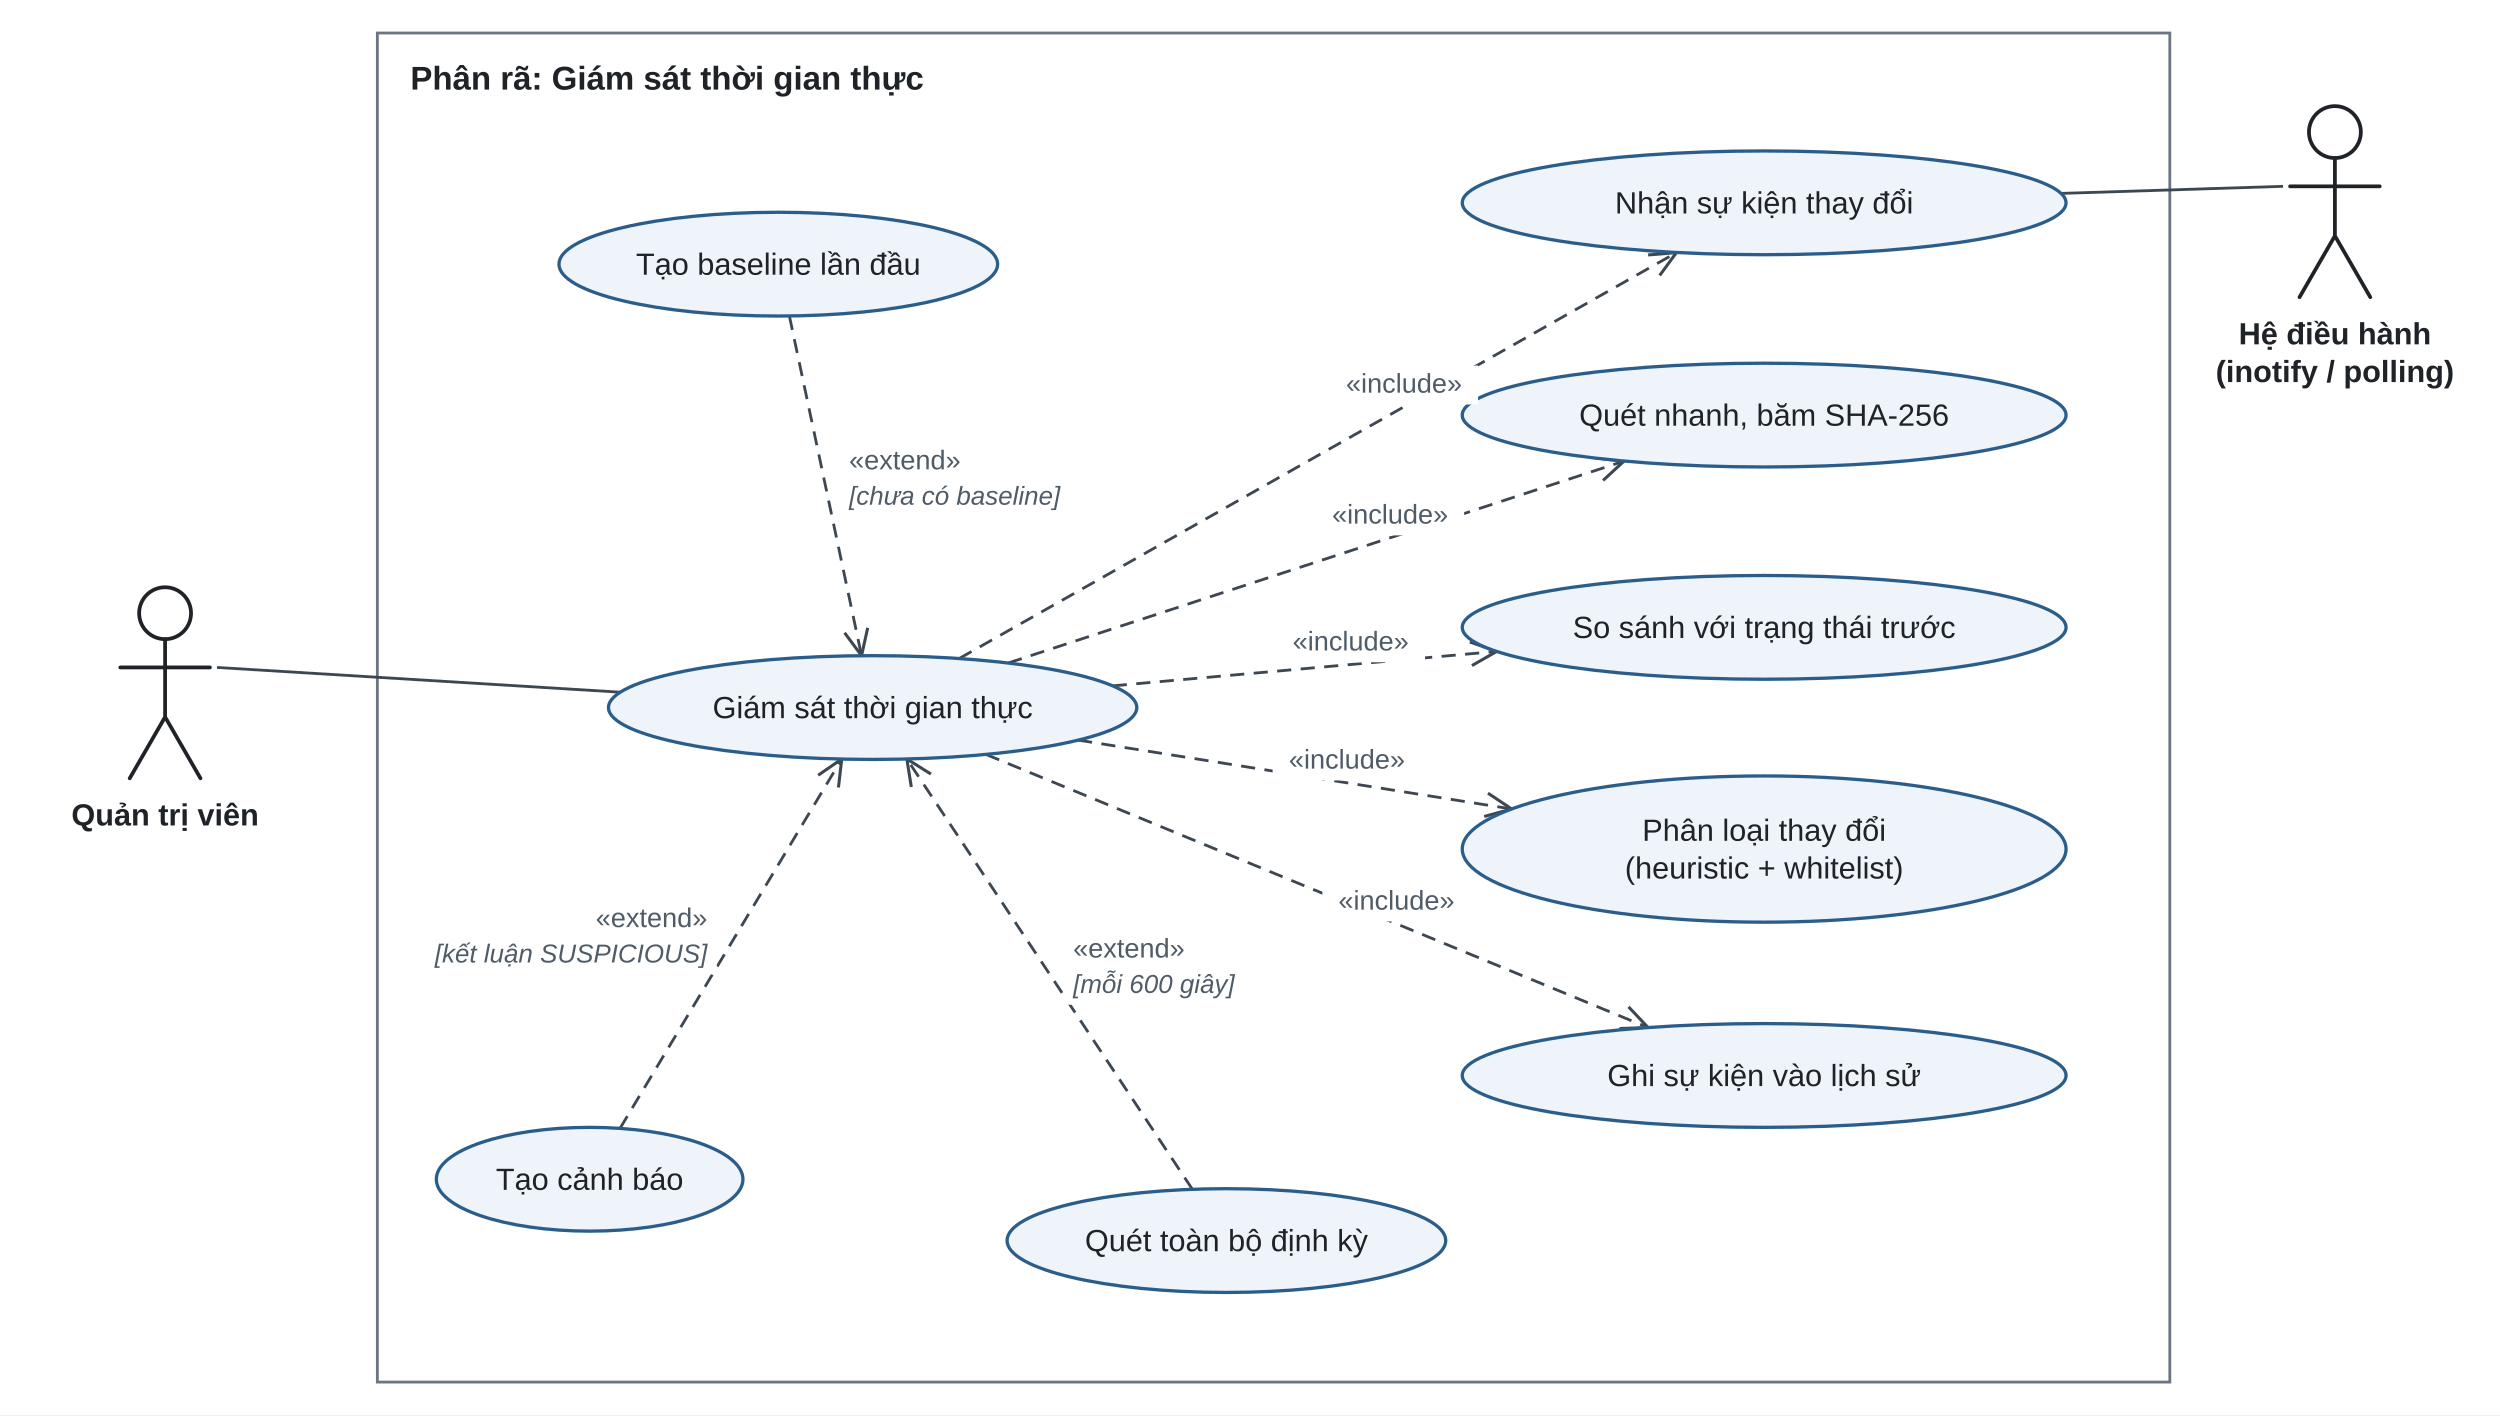
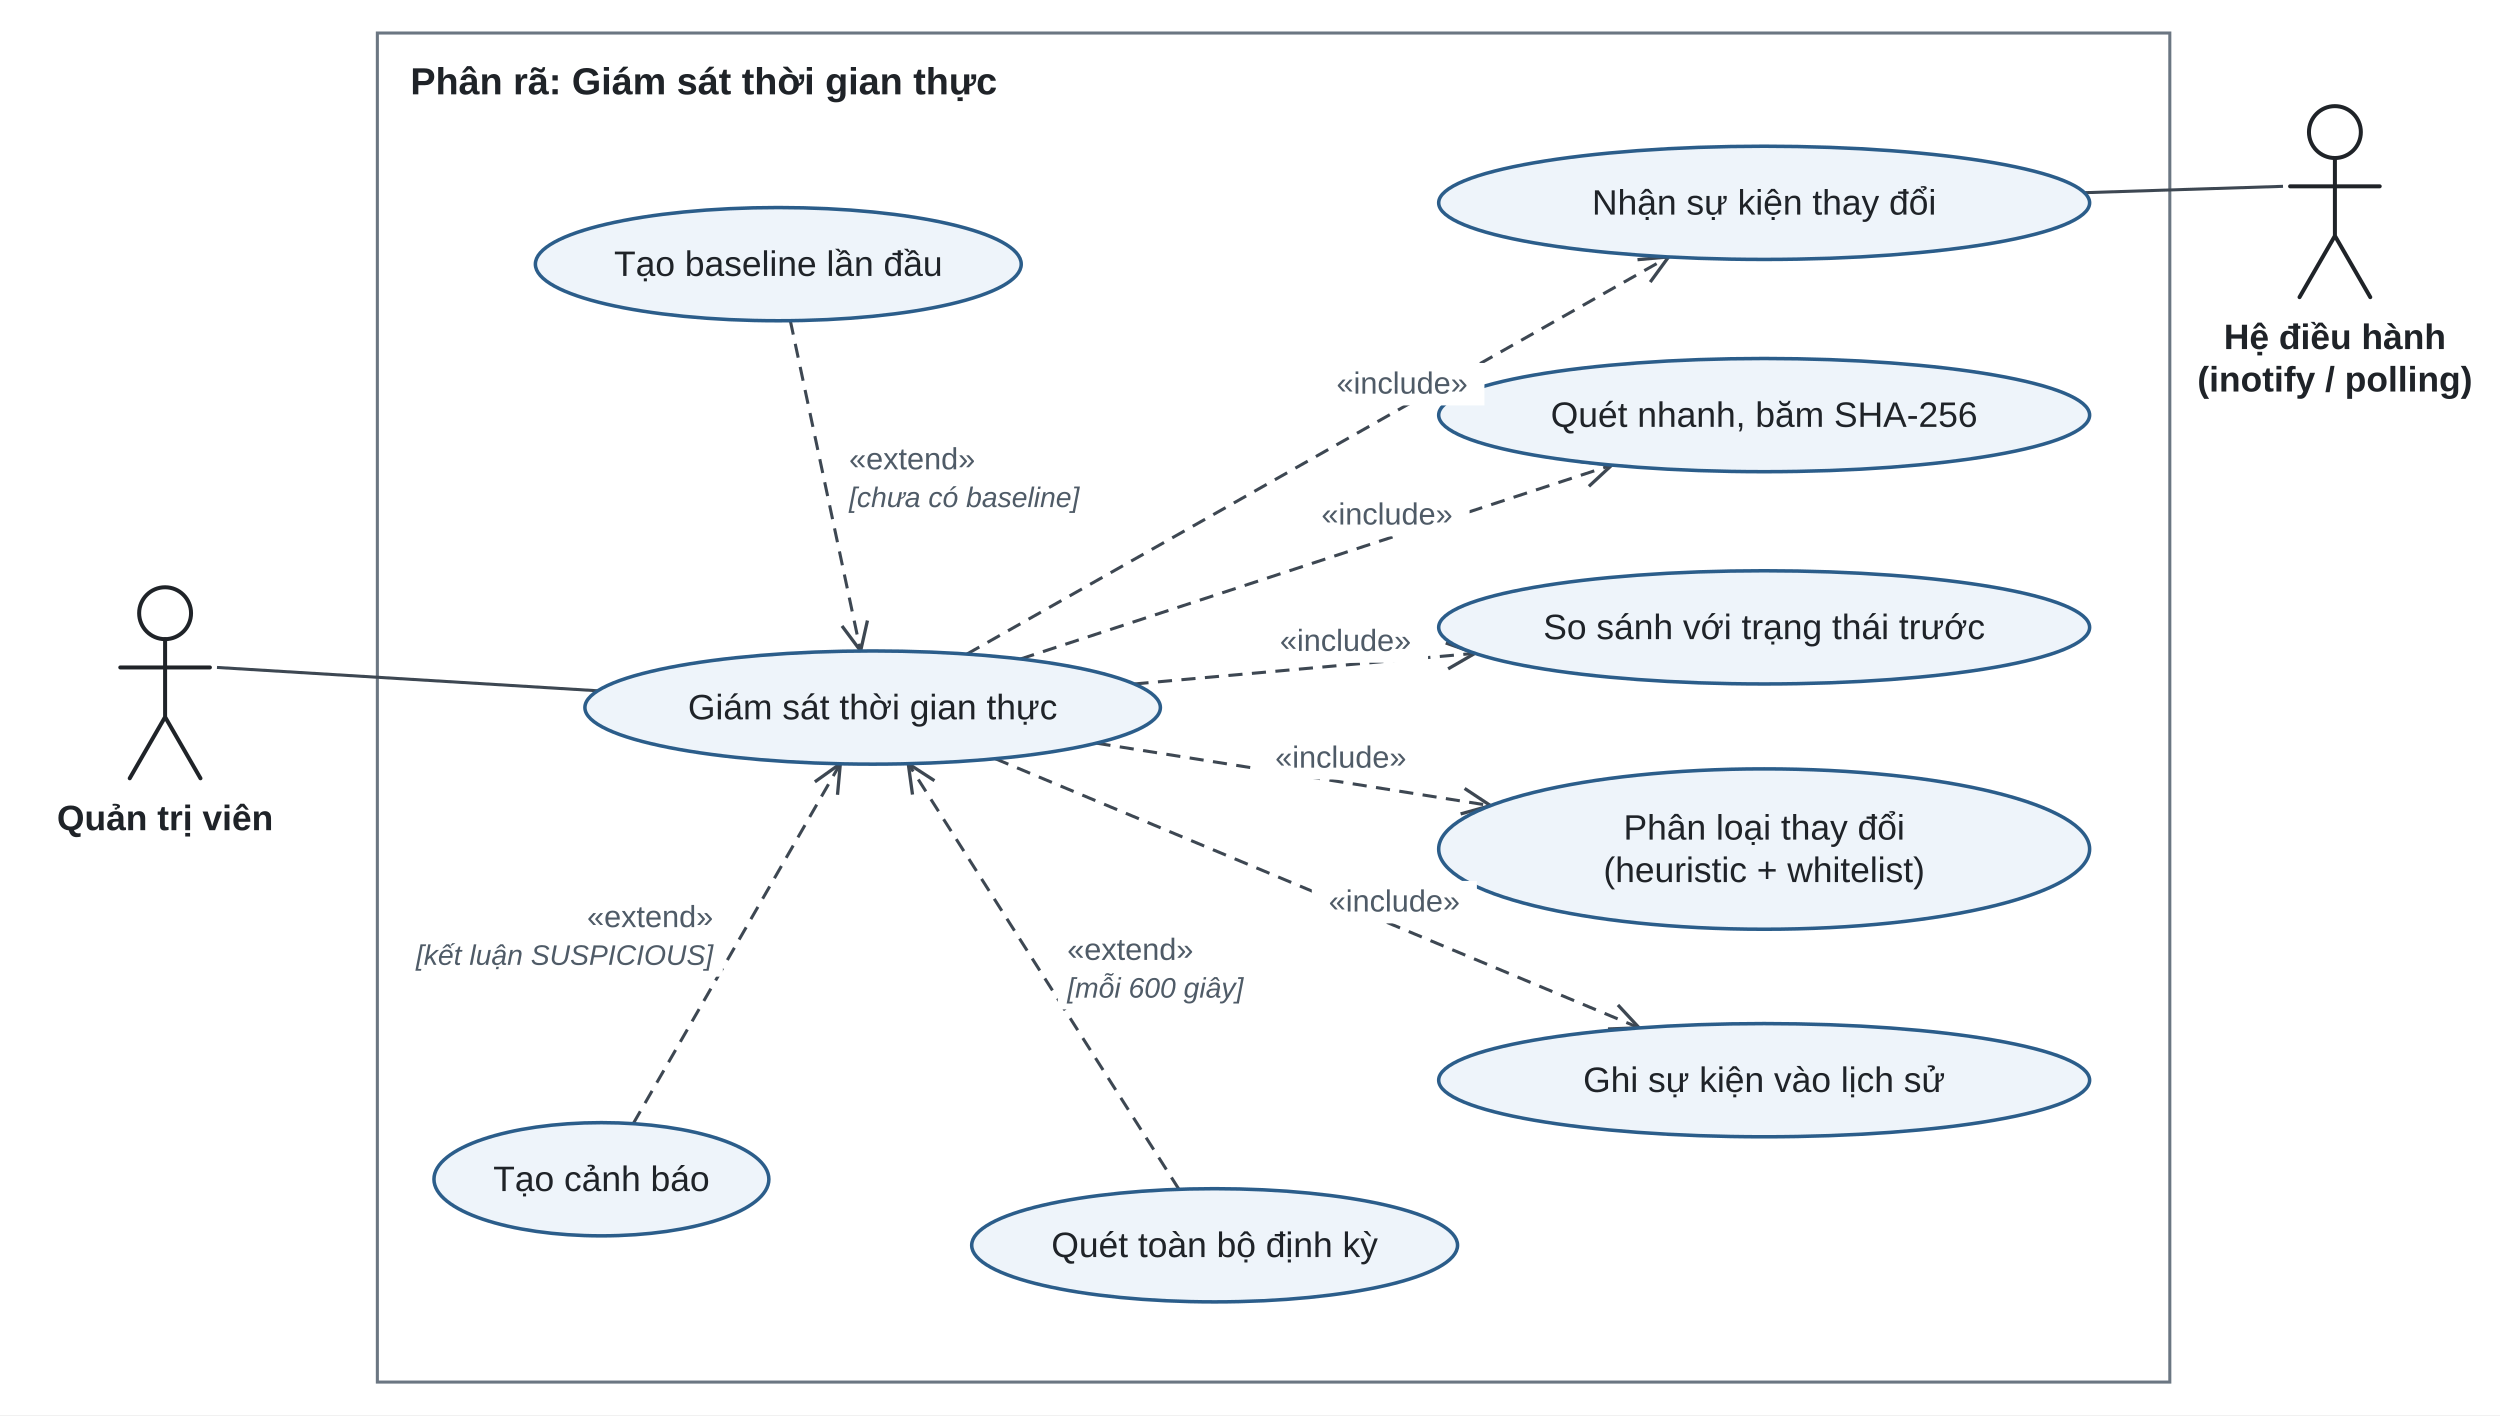
<svg xmlns="http://www.w3.org/2000/svg" id="uc-giam-sat" viewBox="0 0 1060 600" width="1060" height="600" font-family="Segoe UI, Arial, Helvetica, sans-serif" role="img" aria-labelledby="uc-giam-sat-t">
  <rect x="0" y="0" width="1060" height="600" fill="#ffffff" />
-   <rect x="160" y="14" width="760" height="572" fill="none" stroke="#6b7682" stroke-width="1.2" />
-   <text x="174" y="38" font-size="14" font-weight="700" fill="#1f2328">Phân rã: Giám sát thời gian thực</text>
-   <line x1="92.0" y1="283.0" x2="263.1" y2="293.5" stroke="#3d4752" stroke-width="1.2" />
-   <line x1="968.0" y1="79.0" x2="873.9" y2="82.0" stroke="#3d4752" stroke-width="1.2" />
-   <path d="M406.7,279.2 L710.8,107.1" fill="none" stroke="#3d4752" stroke-width="1.2" stroke-dasharray="6 4" />
-   <path d="M703.7,116.8 L710.8,107.1 L698.8,108.1" fill="none" stroke="#3d4752" stroke-width="1.3" />
-   <path d="M427.5,281.1 L688.6,195.5" fill="none" stroke="#3d4752" stroke-width="1.2" stroke-dasharray="6 4" />
-   <path d="M679.7,203.7 L688.6,195.5 L676.6,194.2" fill="none" stroke="#3d4752" stroke-width="1.3" />
-   <path d="M471.8,290.8 L634.6,276.2" fill="none" stroke="#3d4752" stroke-width="1.2" stroke-dasharray="6 4" />
-   <path d="M624.1,282.2 L634.6,276.2 L623.2,272.2" fill="none" stroke="#3d4752" stroke-width="1.3" />
-   <path d="M457.1,313.8 L640.9,343.0" fill="none" stroke="#3d4752" stroke-width="1.2" stroke-dasharray="6 4" />
-   <path d="M629.3,346.2 L640.9,343.0 L630.9,336.3" fill="none" stroke="#3d4752" stroke-width="1.3" />
-   <path d="M418.1,319.9 L698.8,435.7" fill="none" stroke="#3d4752" stroke-width="1.2" stroke-dasharray="6 4" />
-   <path d="M686.7,436.1 L698.8,435.7 L690.5,426.9" fill="none" stroke="#3d4752" stroke-width="1.3" />
-   <path d="M334.7,134.0 L365.3,278.0" fill="none" stroke="#3d4752" stroke-width="1.2" stroke-dasharray="6 4" />
-   <path d="M358.1,268.3 L365.3,278.0 L367.9,266.2" fill="none" stroke="#3d4752" stroke-width="1.3" />
-   <path d="M262.9,478.4 L356.9,321.8" fill="none" stroke="#3d4752" stroke-width="1.2" stroke-dasharray="6 4" />
-   <path d="M355.5,333.9 L356.9,321.8 L346.9,328.7" fill="none" stroke="#3d4752" stroke-width="1.3" />
-   <path d="M505.6,504.3 L384.5,321.8" fill="none" stroke="#3d4752" stroke-width="1.2" stroke-dasharray="6 4" />
-   <path d="M394.7,328.2 L384.5,321.8 L386.4,333.7" fill="none" stroke="#3d4752" stroke-width="1.3" />
-   <ellipse cx="370" cy="300" rx="112" ry="22" fill="#eef4fa" stroke="#2b5d8a" stroke-width="1.4" />
-   <text x="370" y="304.5" text-anchor="middle" font-size="13" fill="#1f2328">Giám sát thời gian thực</text>
-   <ellipse cx="748" cy="86" rx="128" ry="22" fill="#eef4fa" stroke="#2b5d8a" stroke-width="1.4" />
-   <text x="748" y="90.5" text-anchor="middle" font-size="13" fill="#1f2328">Nhận sự kiện thay đổi</text>
-   <ellipse cx="748" cy="176" rx="128" ry="22" fill="#eef4fa" stroke="#2b5d8a" stroke-width="1.4" />
-   <text x="748" y="180.5" text-anchor="middle" font-size="13" fill="#1f2328">Quét nhanh, băm SHA-256</text>
-   <ellipse cx="748" cy="266" rx="128" ry="22" fill="#eef4fa" stroke="#2b5d8a" stroke-width="1.4" />
-   <text x="748" y="270.5" text-anchor="middle" font-size="13" fill="#1f2328">So sánh với trạng thái trước</text>
-   <ellipse cx="748" cy="360" rx="128" ry="31" fill="#eef4fa" stroke="#2b5d8a" stroke-width="1.4" />
-   <text x="748" y="356.5" text-anchor="middle" font-size="13" fill="#1f2328">Phân loại thay đổi</text>
-   <text x="748" y="372.5" text-anchor="middle" font-size="13" fill="#1f2328">(heuristic + whitelist)</text>
-   <ellipse cx="748" cy="456" rx="128" ry="22" fill="#eef4fa" stroke="#2b5d8a" stroke-width="1.4" />
-   <text x="748" y="460.5" text-anchor="middle" font-size="13" fill="#1f2328">Ghi sự kiện vào lịch sử</text>
-   <ellipse cx="330" cy="112" rx="93" ry="22" fill="#eef4fa" stroke="#2b5d8a" stroke-width="1.4" />
-   <text x="330" y="116.5" text-anchor="middle" font-size="13" fill="#1f2328">Tạo baseline lần đầu</text>
-   <ellipse cx="250" cy="500" rx="65" ry="22" fill="#eef4fa" stroke="#2b5d8a" stroke-width="1.4" />
-   <text x="250" y="504.5" text-anchor="middle" font-size="13" fill="#1f2328">Tạo cảnh báo</text>
-   <ellipse cx="520" cy="526" rx="93" ry="22" fill="#eef4fa" stroke="#2b5d8a" stroke-width="1.4" />
-   <text x="520" y="530.5" text-anchor="middle" font-size="13" fill="#1f2328">Quét toàn bộ định kỳ</text>
-   <circle cx="70" cy="260" r="11" fill="#ffffff" stroke="#1f2328" stroke-width="1.6" />
-   <path d="M70,271 V304 M51,283 H89 M70,304 L55,330 M70,304 L85,330" fill="none" stroke="#1f2328" stroke-width="1.6" stroke-linecap="round" />
-   <text x="70" y="350" text-anchor="middle" font-size="13" font-weight="600" fill="#1f2328">Quản trị viên</text>
-   <circle cx="990" cy="56" r="11" fill="#ffffff" stroke="#1f2328" stroke-width="1.6" />
-   <path d="M990,67 V100 M971,79 H1009 M990,100 L975,126 M990,100 L1005,126" fill="none" stroke="#1f2328" stroke-width="1.6" stroke-linecap="round" />
-   <text x="990" y="146" text-anchor="middle" font-size="13" font-weight="600" fill="#1f2328">Hệ điều hành</text>
-   <text x="990" y="162" text-anchor="middle" font-size="13" font-weight="600" fill="#1f2328">(inotify / polling)</text>
-   <rect x="563.8" y="155.0" width="62.9" height="16.5" fill="#ffffff" />
-   <text x="595.3" y="166.5" text-anchor="middle" font-size="11.5" fill="#4f5b67">«include»</text>
-   <rect x="557.9" y="210.5" width="62.9" height="16.5" fill="#ffffff" />
-   <text x="589.4" y="222.0" text-anchor="middle" font-size="11.5" fill="#4f5b67">«include»</text>
-   <rect x="541.3" y="264.3" width="62.9" height="16.5" fill="#ffffff" />
-   <text x="572.7" y="275.8" text-anchor="middle" font-size="11.5" fill="#4f5b67">«include»</text>
-   <rect x="539.6" y="314.4" width="62.9" height="16.5" fill="#ffffff" />
-   <text x="571.1" y="325.9" text-anchor="middle" font-size="11.5" fill="#4f5b67">«include»</text>
-   <rect x="560.7" y="374.2" width="62.9" height="16.5" fill="#ffffff" />
-   <text x="592.1" y="385.7" text-anchor="middle" font-size="11.5" fill="#4f5b67">«include»</text>
-   <rect x="356.0" y="187.5" width="56.8" height="16.5" fill="#ffffff" />
-   <text x="360.0" y="199.0" text-anchor="start" font-size="11.5" fill="#4f5b67">«extend»</text>
-   <rect x="356.0" y="203.0" width="112.4" height="16.0" fill="#ffffff" />
-   <text x="360.0" y="214.0" text-anchor="start" font-size="11" fill="#4f5b67" font-style="italic">[chưa có baseline]</text>
-   <rect x="247.1" y="381.6" width="56.8" height="16.5" fill="#ffffff" />
-   <text x="299.9" y="393.1" text-anchor="end" font-size="11.5" fill="#4f5b67">«extend»</text>
-   <rect x="174.1" y="397.1" width="129.8" height="16.0" fill="#ffffff" />
-   <text x="299.9" y="408.1" text-anchor="end" font-size="11" fill="#4f5b67" font-style="italic">[kết luận SUSPICIOUS]</text>
-   <rect x="451.0" y="394.5" width="56.8" height="16.5" fill="#ffffff" />
-   <text x="455.0" y="406.0" text-anchor="start" font-size="11.5" fill="#4f5b67">«extend»</text>
-   <rect x="451.0" y="410.0" width="89.2" height="16.0" fill="#ffffff" />
-   <text x="455.0" y="421.0" text-anchor="start" font-size="11" fill="#4f5b67" font-style="italic">[mỗi 600 giây]</text>
+   <rect x="160" y="14" width="760" height="572" fill="none" stroke="#6b7682" stroke-width="1.3" />
+   <text x="174" y="40" font-size="16" font-weight="700" fill="#1f2328">Phân rã: Giám sát thời gian thực</text>
+   <line x1="92.0" y1="283.0" x2="253.5" y2="292.9" stroke="#3d4752" stroke-width="1.3" />
+   <line x1="968.0" y1="79.0" x2="883.7" y2="81.7" stroke="#3d4752" stroke-width="1.3" />
+   <path d="M410.0,277.3 L707.5,108.9" fill="none" stroke="#3d4752" stroke-width="1.3" stroke-dasharray="6 4" />
+   <path d="M699.7,119.6 L707.5,108.9 L694.3,110.1" fill="none" stroke="#3d4752" stroke-width="1.4" />
+   <path d="M432.7,279.4 L683.4,197.2" fill="none" stroke="#3d4752" stroke-width="1.3" stroke-dasharray="6 4" />
+   <path d="M673.7,206.2 L683.4,197.2 L670.2,195.7" fill="none" stroke="#3d4752" stroke-width="1.4" />
+   <path d="M481.0,290.0 L625.4,277.0" fill="none" stroke="#3d4752" stroke-width="1.3" stroke-dasharray="6 4" />
+   <path d="M614.0,283.6 L625.4,277.0 L613.0,272.6" fill="none" stroke="#3d4752" stroke-width="1.4" />
+   <path d="M464.9,315.1 L632.0,341.6" fill="none" stroke="#3d4752" stroke-width="1.3" stroke-dasharray="6 4" />
+   <path d="M619.3,345.1 L632.0,341.6 L621.0,334.3" fill="none" stroke="#3d4752" stroke-width="1.4" />
+   <path d="M422.0,321.7 L695.0,435.8" fill="none" stroke="#3d4752" stroke-width="1.3" stroke-dasharray="6 4" />
+   <path d="M681.8,436.3 L695.0,435.8 L686.0,426.1" fill="none" stroke="#3d4752" stroke-width="1.4" />
+   <path d="M335.1,136.0 L364.9,276.0" fill="none" stroke="#3d4752" stroke-width="1.3" stroke-dasharray="6 4" />
+   <path d="M357.0,265.4 L364.9,276.0 L367.8,263.1" fill="none" stroke="#3d4752" stroke-width="1.4" />
+   <path d="M268.5,476.4 L356.3,323.8" fill="none" stroke="#3d4752" stroke-width="1.3" stroke-dasharray="6 4" />
+   <path d="M355.1,337.0 L356.3,323.8 L345.5,331.5" fill="none" stroke="#3d4752" stroke-width="1.4" />
+   <path d="M499.9,504.3 L385.1,323.8" fill="none" stroke="#3d4752" stroke-width="1.3" stroke-dasharray="6 4" />
+   <path d="M396.2,331.0 L385.1,323.8 L386.9,336.9" fill="none" stroke="#3d4752" stroke-width="1.4" />
+   <ellipse cx="370" cy="300" rx="122" ry="24" fill="#eef4fa" stroke="#2b5d8a" stroke-width="1.5" />
+   <text x="370" y="305.0" text-anchor="middle" font-size="15" fill="#1f2328">Giám sát thời gian thực</text>
+   <ellipse cx="748" cy="86" rx="138" ry="24" fill="#eef4fa" stroke="#2b5d8a" stroke-width="1.5" />
+   <text x="748" y="91.0" text-anchor="middle" font-size="15" fill="#1f2328">Nhận sự kiện thay đổi</text>
+   <ellipse cx="748" cy="176" rx="138" ry="24" fill="#eef4fa" stroke="#2b5d8a" stroke-width="1.5" />
+   <text x="748" y="181.0" text-anchor="middle" font-size="15" fill="#1f2328">Quét nhanh, băm SHA-256</text>
+   <ellipse cx="748" cy="266" rx="138" ry="24" fill="#eef4fa" stroke="#2b5d8a" stroke-width="1.5" />
+   <text x="748" y="271.0" text-anchor="middle" font-size="15" fill="#1f2328">So sánh với trạng thái trước</text>
+   <ellipse cx="748" cy="360" rx="138" ry="34" fill="#eef4fa" stroke="#2b5d8a" stroke-width="1.5" />
+   <text x="748" y="356.0" text-anchor="middle" font-size="15" fill="#1f2328">Phân loại thay đổi</text>
+   <text x="748" y="374.0" text-anchor="middle" font-size="15" fill="#1f2328">(heuristic + whitelist)</text>
+   <ellipse cx="748" cy="458" rx="138" ry="24" fill="#eef4fa" stroke="#2b5d8a" stroke-width="1.5" />
+   <text x="748" y="463.0" text-anchor="middle" font-size="15" fill="#1f2328">Ghi sự kiện vào lịch sử</text>
+   <ellipse cx="330" cy="112" rx="103" ry="24" fill="#eef4fa" stroke="#2b5d8a" stroke-width="1.5" />
+   <text x="330" y="117.0" text-anchor="middle" font-size="15" fill="#1f2328">Tạo baseline lần đầu</text>
+   <ellipse cx="255" cy="500" rx="71" ry="24" fill="#eef4fa" stroke="#2b5d8a" stroke-width="1.5" />
+   <text x="255" y="505.0" text-anchor="middle" font-size="15" fill="#1f2328">Tạo cảnh báo</text>
+   <ellipse cx="515" cy="528" rx="103" ry="24" fill="#eef4fa" stroke="#2b5d8a" stroke-width="1.5" />
+   <text x="515" y="533.0" text-anchor="middle" font-size="15" fill="#1f2328">Quét toàn bộ định kỳ</text>
+   <circle cx="70" cy="260" r="11" fill="#ffffff" stroke="#1f2328" stroke-width="1.7" />
+   <path d="M70,271 V304 M51,283 H89 M70,304 L55,330 M70,304 L85,330" fill="none" stroke="#1f2328" stroke-width="1.7" stroke-linecap="round" />
+   <text x="70" y="352" text-anchor="middle" font-size="15" font-weight="600" fill="#1f2328">Quản trị viên</text>
+   <circle cx="990" cy="56" r="11" fill="#ffffff" stroke="#1f2328" stroke-width="1.7" />
+   <path d="M990,67 V100 M971,79 H1009 M990,100 L975,126 M990,100 L1005,126" fill="none" stroke="#1f2328" stroke-width="1.7" stroke-linecap="round" />
+   <text x="990" y="148" text-anchor="middle" font-size="15" font-weight="600" fill="#1f2328">Hệ điều hành</text>
+   <text x="990" y="166" text-anchor="middle" font-size="15" font-weight="600" fill="#1f2328">(inotify / polling)</text>
+   <rect x="559.4" y="153.9" width="70.0" height="18.0" fill="#ffffff" />
+   <text x="594.5" y="166.9" text-anchor="middle" font-size="13" fill="#4f5b67">«include»</text>
+   <rect x="553.1" y="209.4" width="70.0" height="18.0" fill="#ffffff" />
+   <text x="588.1" y="222.4" text-anchor="middle" font-size="13" fill="#4f5b67">«include»</text>
+   <rect x="535.5" y="263.0" width="70.0" height="18.0" fill="#ffffff" />
+   <text x="570.5" y="276.0" text-anchor="middle" font-size="13" fill="#4f5b67">«include»</text>
+   <rect x="533.5" y="312.5" width="70.0" height="18.0" fill="#ffffff" />
+   <text x="568.5" y="325.5" text-anchor="middle" font-size="13" fill="#4f5b67">«include»</text>
+   <rect x="556.2" y="373.5" width="70.0" height="18.0" fill="#ffffff" />
+   <text x="591.2" y="386.5" text-anchor="middle" font-size="13" fill="#4f5b67">«include»</text>
+   <rect x="356.0" y="186.0" width="63.1" height="18.0" fill="#ffffff" />
+   <text x="360.0" y="199.0" text-anchor="start" font-size="13" fill="#4f5b67">«extend»</text>
+   <rect x="356.0" y="203.0" width="122.5" height="17.0" fill="#ffffff" />
+   <text x="360.0" y="215.0" text-anchor="start" font-size="12" fill="#4f5b67" font-style="italic">[chưa có baseline]</text>
+   <rect x="243.3" y="380.1" width="63.1" height="18.0" fill="#ffffff" />
+   <text x="302.4" y="393.1" text-anchor="end" font-size="13" fill="#4f5b67">«extend»</text>
+   <rect x="164.9" y="397.1" width="141.6" height="17.0" fill="#ffffff" />
+   <text x="302.4" y="409.1" text-anchor="end" font-size="12" fill="#4f5b67" font-style="italic">[kết luận SUSPICIOUS]</text>
+   <rect x="448.5" y="394.0" width="63.1" height="18.0" fill="#ffffff" />
+   <text x="452.5" y="407.0" text-anchor="start" font-size="13" fill="#4f5b67">«extend»</text>
+   <rect x="448.5" y="411.0" width="97.0" height="17.0" fill="#ffffff" />
+   <text x="452.5" y="423.0" text-anchor="start" font-size="12" fill="#4f5b67" font-style="italic">[mỗi 600 giây]</text>
</svg>
